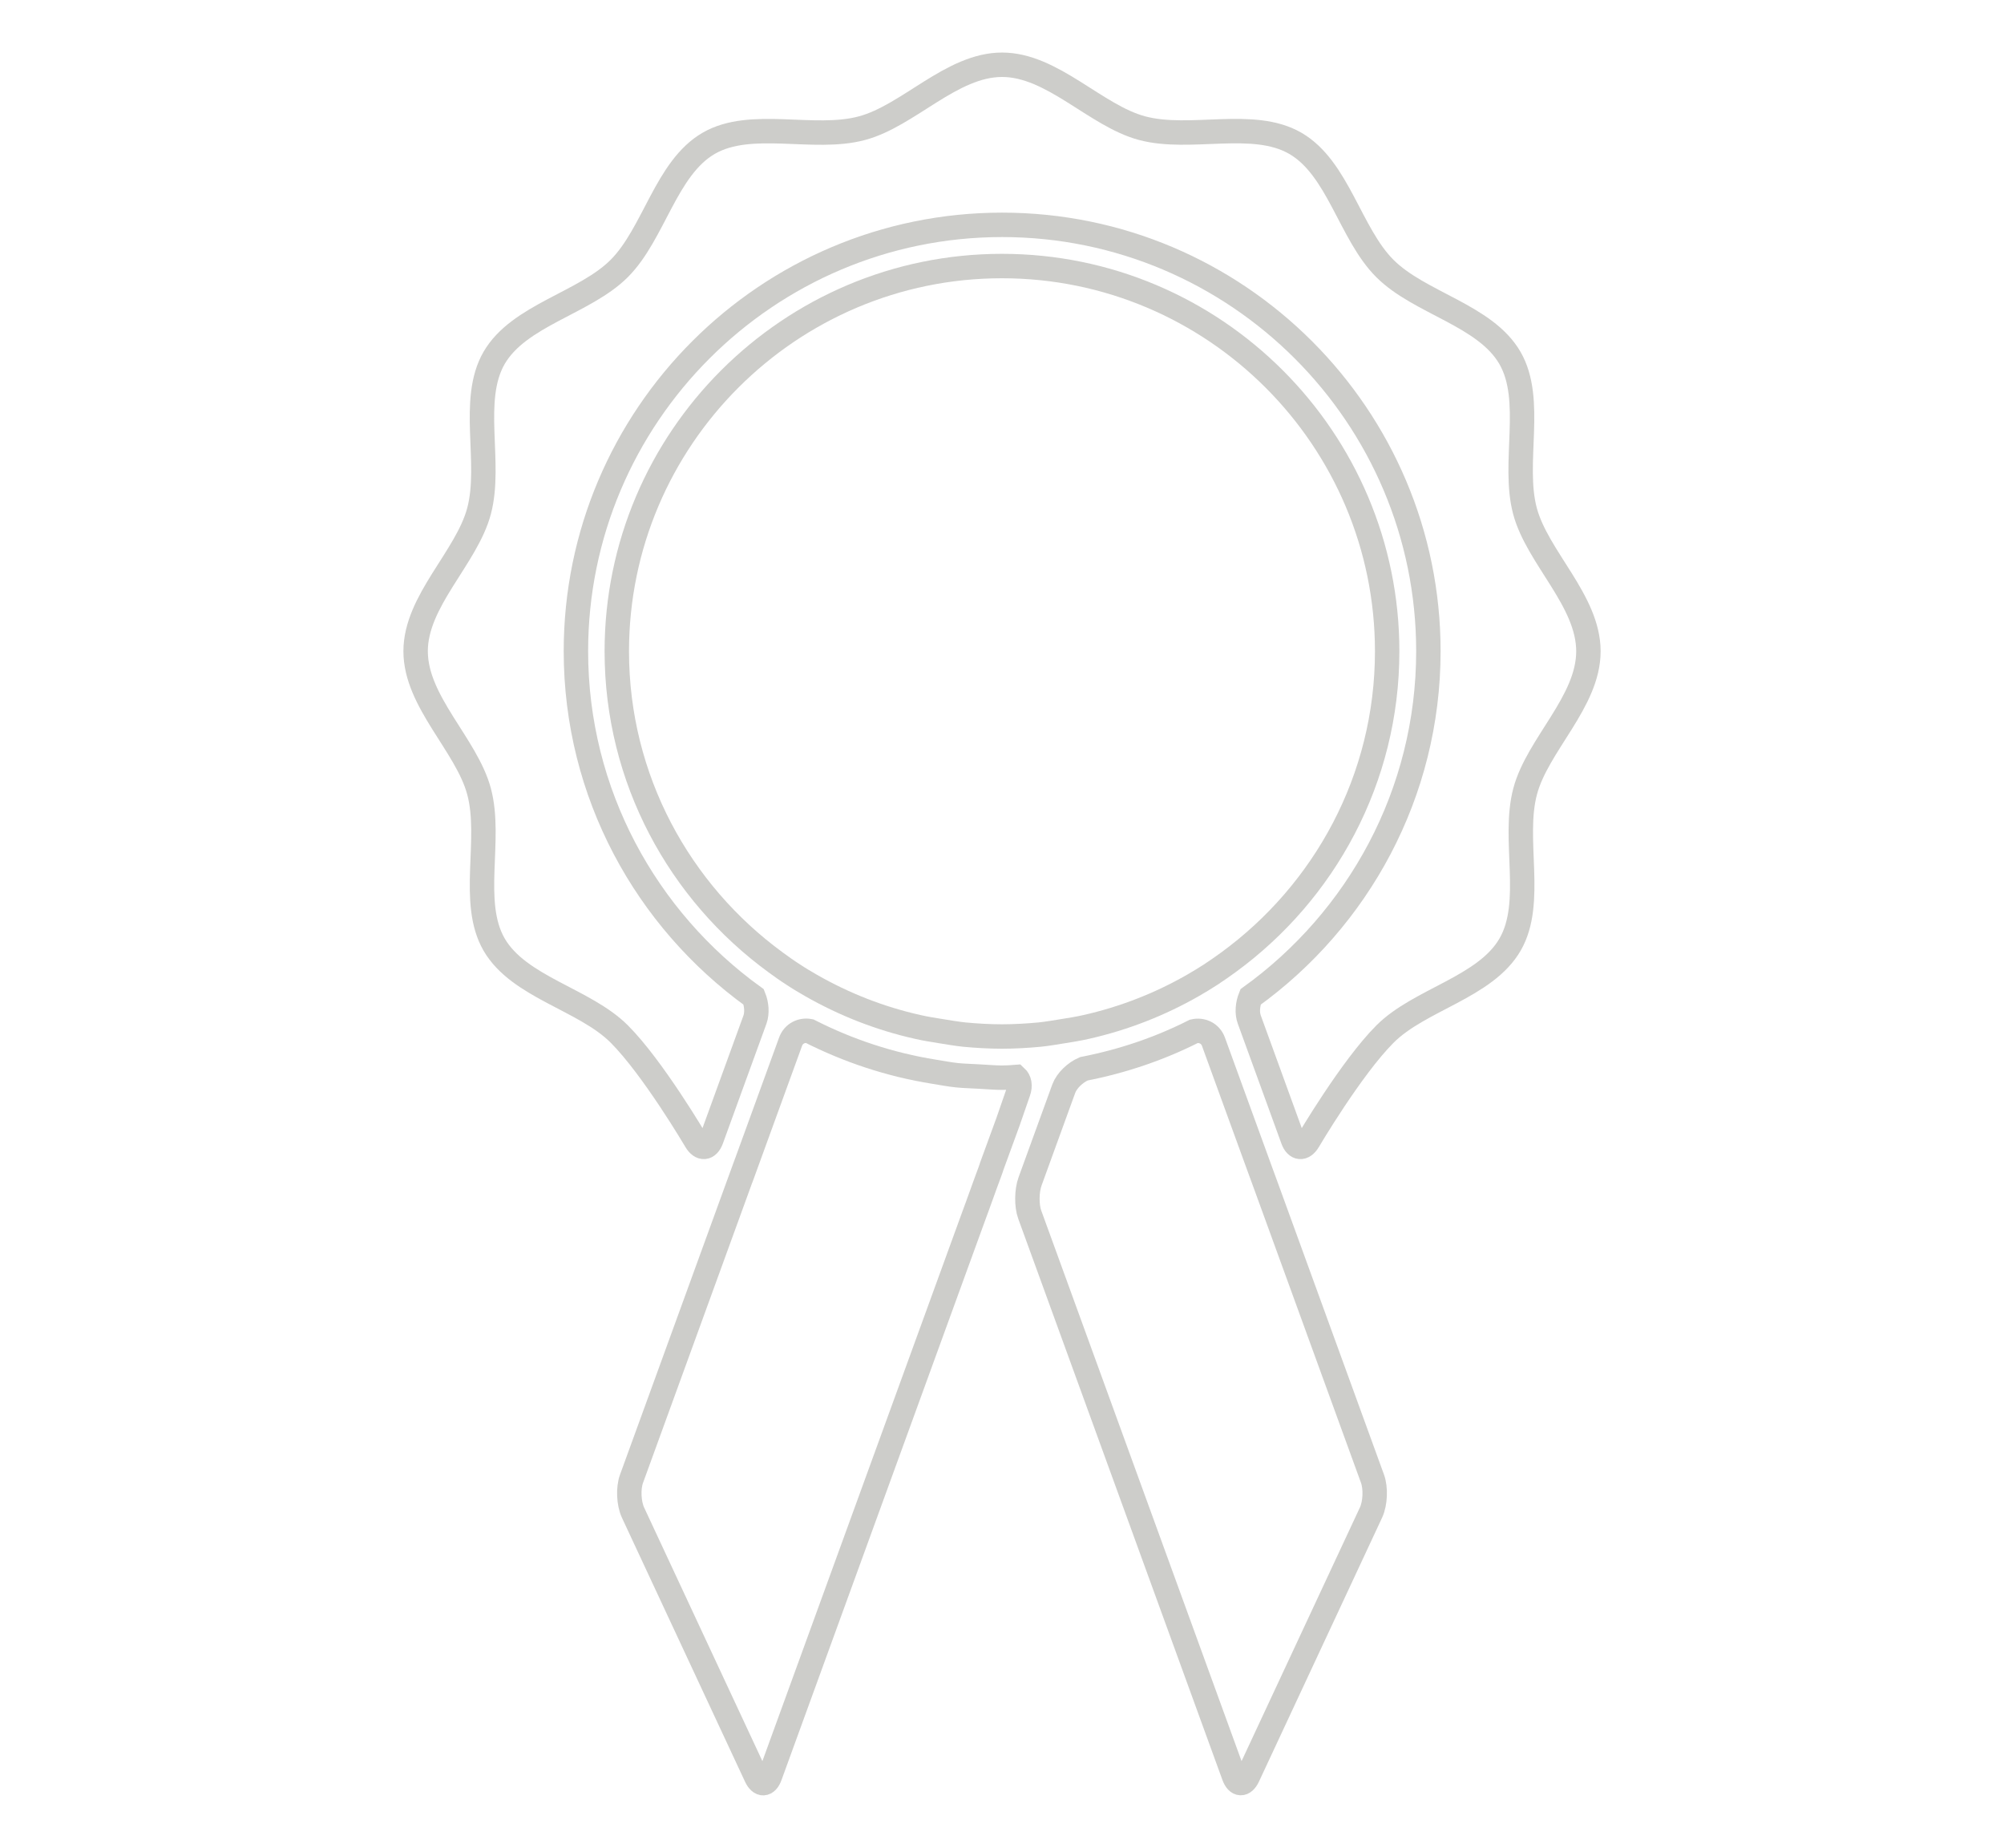
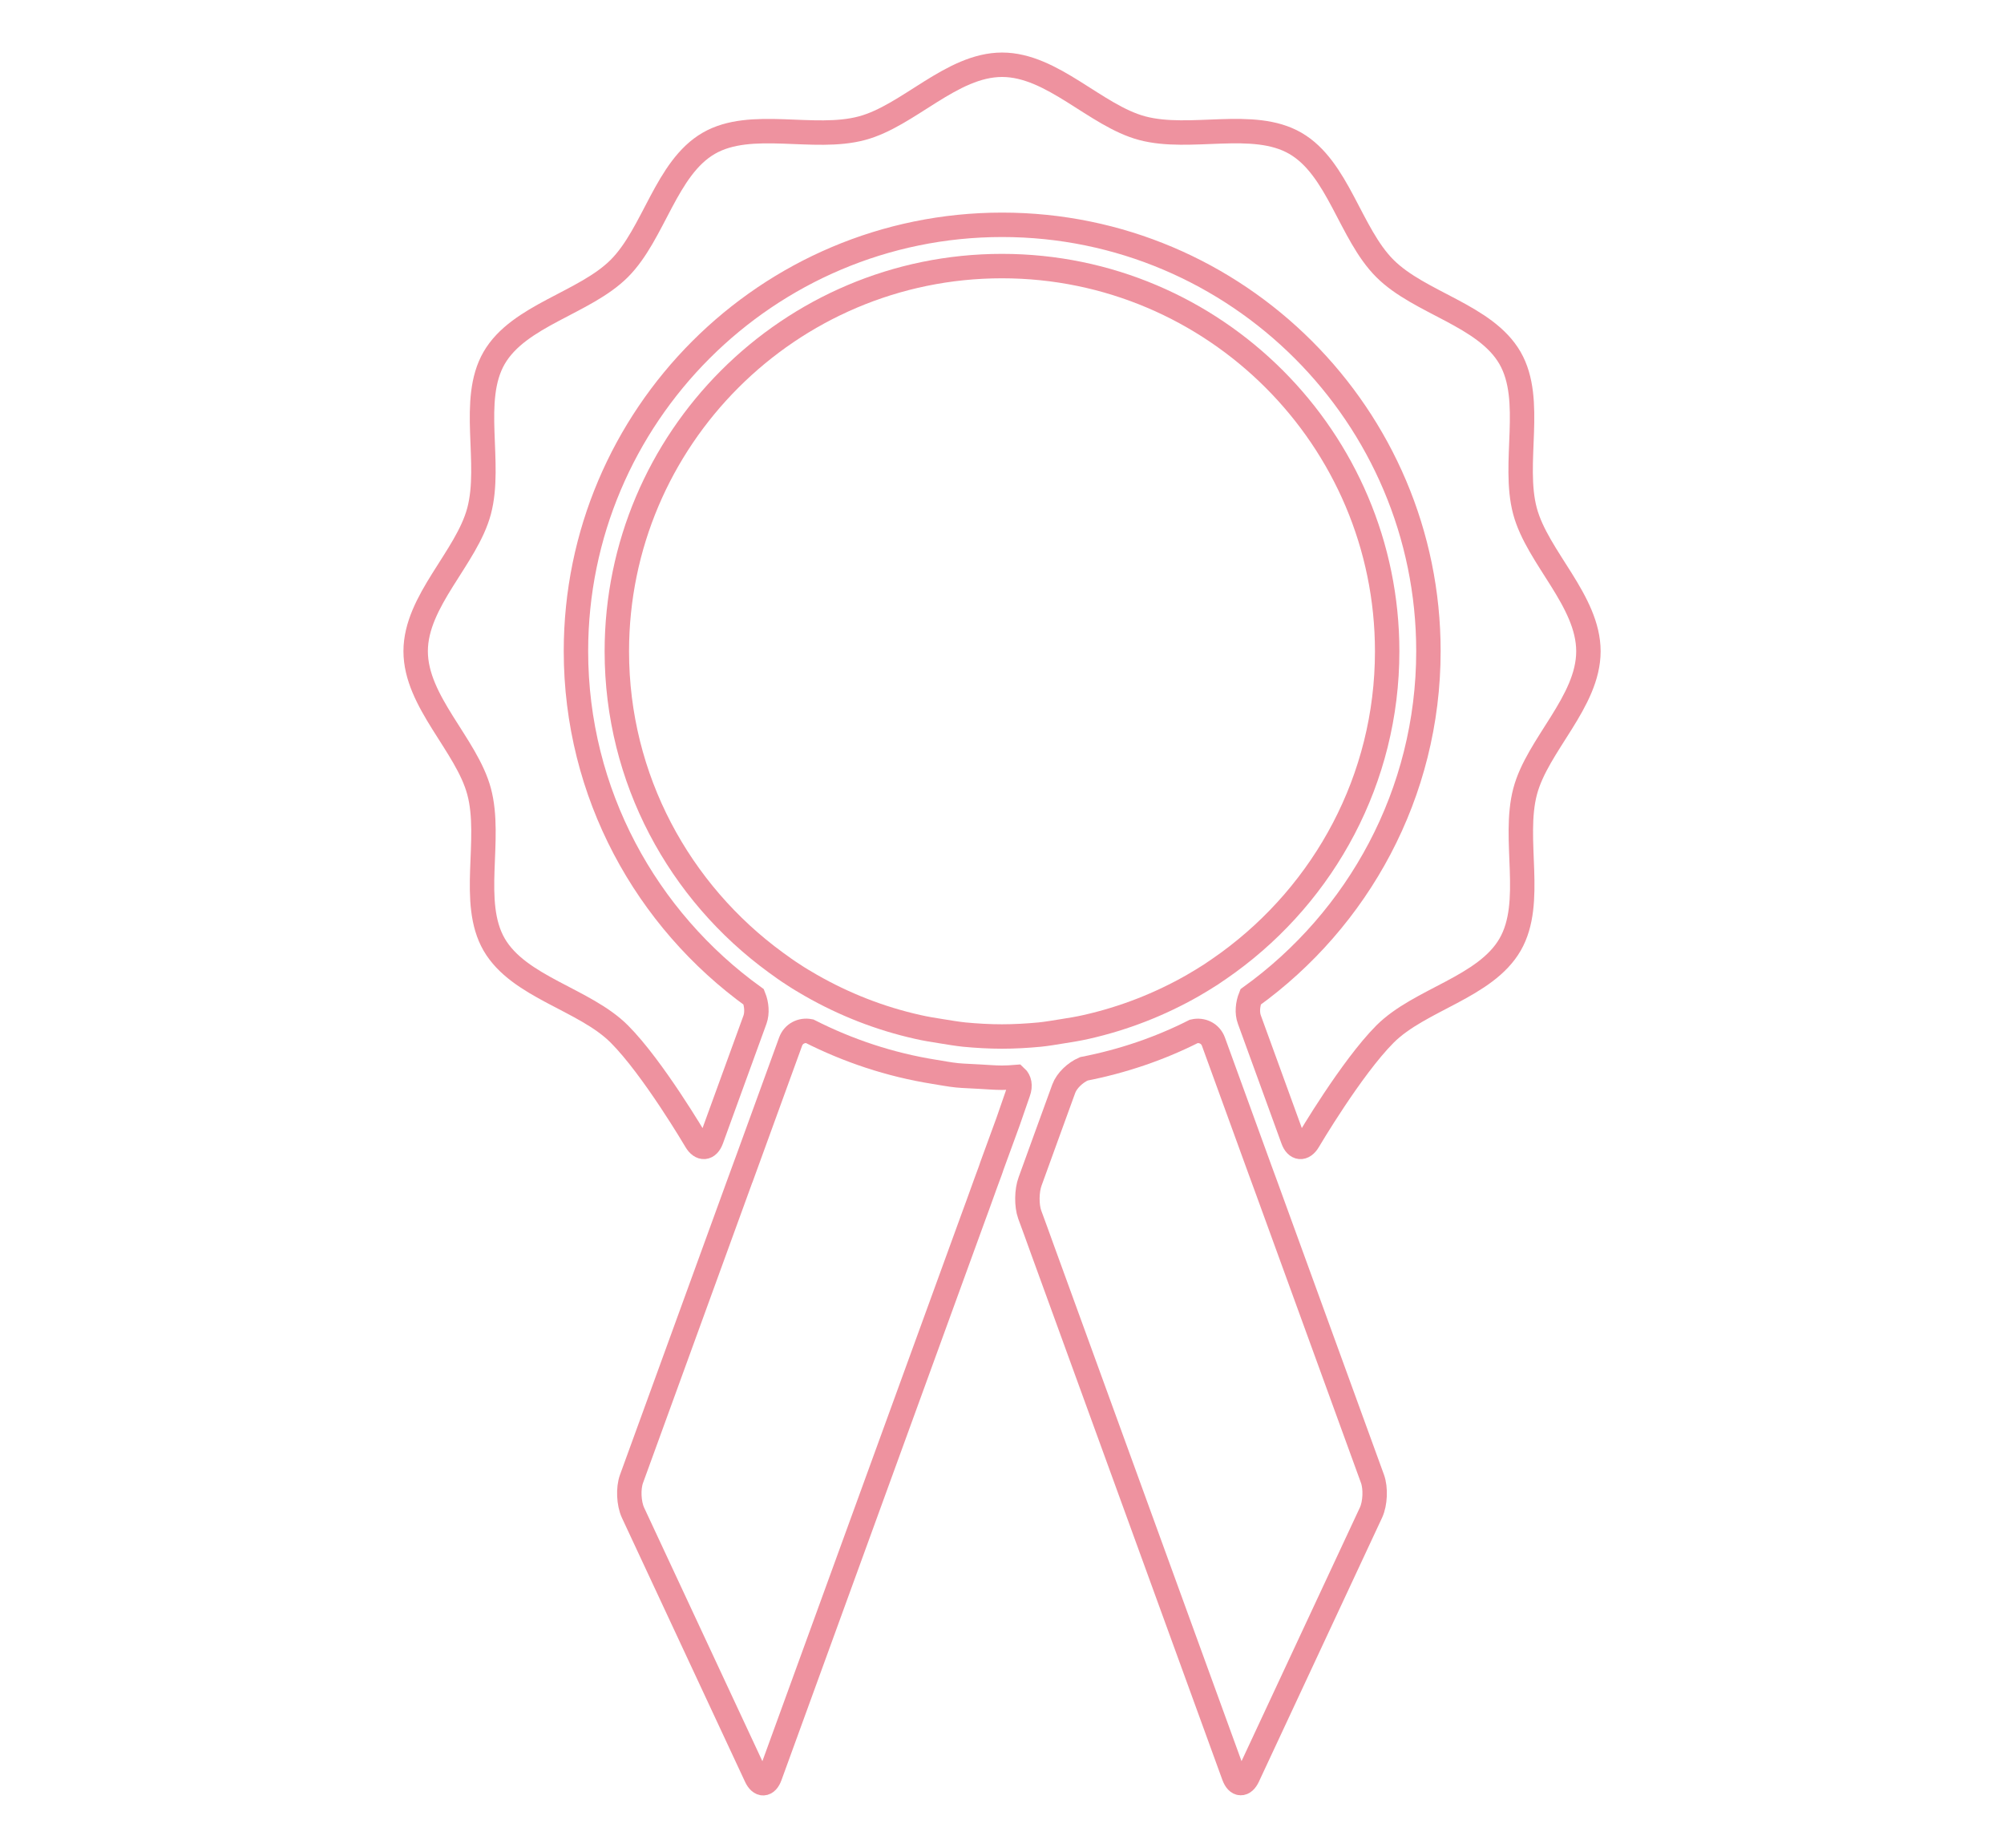
<svg xmlns="http://www.w3.org/2000/svg" version="1.1" id="Layer_1" x="0px" y="0px" width="53.333px" height="49.167px" viewBox="0 0 53.333 49.167" enable-background="new 0 0 53.333 49.167" xml:space="preserve">
-   <path display="none" fill="#CDCDCA" d="M19.488,98.753c-0.065-0.195-0.131-0.455-0.131-0.652c0-0.458,0.196-0.915,0.653-1.371  l23.776-21.229c0.326-0.262,0.653-0.393,0.916-0.393l0.914,0.393L69.327,96.73c0.457,0.393,0.651,0.85,0.651,1.371  c0,0.197-0.063,0.457-0.131,0.652c-0.261,0.72-0.915,1.111-1.827,1.111h-3.788v21.359H50.058v-12.868  c0-0.72-0.589-1.239-1.243-1.239h-8.164c-0.719,0-1.242,0.586-1.242,1.239v12.868H25.105V99.865h-3.789  C20.402,99.865,19.814,99.473,19.488,98.753z" />
-   <path display="none" fill="none" stroke="#CDCDCA" stroke-width="0.65" stroke-miterlimit="10" d="M19.488,98.753  c-0.065-0.194-0.131-0.455-0.131-0.651c0-0.459,0.196-0.915,0.653-1.372l23.776-21.229c0.326-0.262,0.653-0.393,0.916-0.393  l0.914,0.393L69.327,96.73c0.457,0.393,0.651,0.85,0.651,1.372c0,0.196-0.063,0.457-0.131,0.651  c-0.261,0.72-0.915,1.111-1.827,1.111h-3.788v21.359H50.058v-12.867c0-0.721-0.589-1.242-1.243-1.242h-8.164  c-0.719,0-1.242,0.588-1.242,1.242v12.867H25.105V99.865h-3.789C20.402,99.865,19.814,99.473,19.488,98.753z" />
-   <g id="Your_Icon">
-     <path fill="none" stroke="#CDCDCA" stroke-width="0.65" stroke-miterlimit="10" d="M61.477,110.791c0,0-4.061,0.281-8.361,0.521   c-1.6-1.793-1.382-6.299-1.18-8.412c1.676-1.846,3.156-4.189,4.034-6.848c0.091,0.146,0.192,0.275,0.329,0.348   c1.5,0.826,1.127-2.552,1.199-3.977c0.073-1.426,1.127-3.301,0-3.301c-0.305,0-0.526,0.045-0.699,0.108   c-0.207-8.146-2.155-14.491-11.98-14.491c-10.463,0-11.867,6.432-11.994,14.655c-0.164-0.144-0.455-0.272-0.986-0.272   c-1.127,0-0.075,1.875,0,3.301c0.074,1.425-0.299,4.803,1.201,3.977c0.221-0.122,0.371-0.361,0.475-0.67   c0.802,2.715,2.221,5.116,3.867,7.016c0.209,2.031,0.48,6.713-1.151,8.555c-4.323-0.235-8.368-0.51-8.368-0.51   c-3.979,0-7.204,3.224-7.204,7.201v3.602H68.68v-3.602C68.68,114.016,65.454,110.791,61.477,110.791z" />
+   <path display="none" fill="#CDCDCA" d="M19.488,98.753c-0.065-0.195-0.131-0.455-0.131-0.652c0-0.458,0.196-0.915,0.653-1.371  l23.776-21.229c0.326-0.262,0.653-0.394,0.916-0.394l0.914,0.394L69.327,96.73c0.457,0.393,0.651,0.85,0.651,1.371  c0,0.197-0.063,0.457-0.131,0.652c-0.261,0.72-0.915,1.111-1.827,1.111h-3.788v21.358H50.058v-12.868  c0-0.721-0.589-1.238-1.243-1.238h-8.164c-0.719,0-1.242,0.586-1.242,1.238v12.868H25.105V99.865h-3.789  C20.402,99.865,19.814,99.473,19.488,98.753z" />
+   <path display="none" fill="none" stroke="#CDCDCA" stroke-width="0.65" stroke-miterlimit="10" d="M19.488,98.753  c-0.065-0.194-0.131-0.455-0.131-0.651c0-0.459,0.196-0.915,0.653-1.372l23.776-21.229c0.326-0.262,0.653-0.394,0.916-0.394  l0.914,0.394L69.327,96.73c0.457,0.393,0.651,0.85,0.651,1.372c0,0.196-0.063,0.457-0.131,0.651  c-0.261,0.72-0.915,1.111-1.827,1.111h-3.788v21.358H50.058v-12.867c0-0.722-0.589-1.241-1.243-1.241h-8.164  c-0.719,0-1.242,0.588-1.242,1.241v12.867H25.105V99.865h-3.789C20.402,99.865,19.814,99.473,19.488,98.753z" />
+   <g id="Your_Icon" display="none">
+     <path display="inline" fill="none" stroke="#CDCDCA" stroke-width="0.65" stroke-miterlimit="10" d="M61.477,110.791   c0,0-4.061,0.281-8.361,0.521c-1.6-1.793-1.382-6.299-1.18-8.412c1.676-1.846,3.156-4.189,4.034-6.848   c0.091,0.146,0.192,0.275,0.329,0.348c1.5,0.826,1.127-2.552,1.199-3.977c0.072-1.426,1.127-3.301,0-3.301   c-0.306,0-0.526,0.045-0.699,0.107c-0.207-8.146-2.155-14.49-11.98-14.49c-10.463,0-11.867,6.432-11.994,14.654   c-0.164-0.145-0.455-0.271-0.986-0.271c-1.127,0-0.074,1.875,0,3.301c0.074,1.425-0.299,4.803,1.201,3.977   c0.222-0.122,0.371-0.361,0.476-0.67c0.802,2.715,2.221,5.116,3.866,7.016c0.209,2.031,0.48,6.713-1.15,8.555   c-4.322-0.234-8.368-0.51-8.368-0.51c-3.979,0-7.204,3.225-7.204,7.201v3.602H68.68v-3.602   C68.68,114.016,65.454,110.791,61.477,110.791z" />
  </g>
  <g id="Your_Icon_1_" display="none">
-     <path display="inline" fill="#CDCDCA" d="M61.477,110.791c0,0-4.061,0.281-8.361,0.521c-1.6-1.793-1.382-6.299-1.18-8.412   c1.676-1.844,3.156-4.189,4.034-6.85c0.091,0.148,0.192,0.277,0.329,0.35c1.5,0.826,1.127-2.553,1.199-3.977   c0.073-1.426,1.127-3.301,0-3.301c-0.305,0-0.526,0.045-0.699,0.108c-0.207-8.146-2.155-14.491-11.98-14.491   c-10.463,0-11.867,6.432-11.994,14.655c-0.164-0.144-0.455-0.272-0.986-0.272c-1.127,0-0.075,1.875,0,3.301   c0.074,1.424-0.299,4.803,1.201,3.977c0.221-0.121,0.371-0.361,0.475-0.67c0.802,2.715,2.221,5.115,3.867,7.016   c0.209,2.031,0.48,6.713-1.151,8.555c-4.323-0.235-8.368-0.512-8.368-0.512c-3.979,0-7.204,3.226-7.204,7.203v3.602H68.68v-3.602   C68.68,114.016,65.454,110.791,61.477,110.791z" />
+     <path display="inline" fill="#CDCDCA" d="M61.477,110.791c0,0-4.061,0.281-8.361,0.521c-1.6-1.793-1.382-6.299-1.18-8.412   c1.676-1.844,3.156-4.189,4.034-6.85c0.091,0.148,0.192,0.277,0.329,0.35c1.5,0.826,1.127-2.553,1.199-3.977   c0.072-1.426,1.127-3.301,0-3.301c-0.306,0-0.526,0.045-0.699,0.107c-0.207-8.146-2.155-14.49-11.98-14.49   c-10.463,0-11.867,6.432-11.994,14.654c-0.164-0.145-0.455-0.271-0.986-0.271c-1.127,0-0.074,1.875,0,3.301   c0.074,1.424-0.299,4.803,1.201,3.977c0.222-0.121,0.371-0.361,0.476-0.67c0.802,2.715,2.221,5.115,3.866,7.016   c0.209,2.031,0.48,6.713-1.15,8.555c-4.322-0.234-8.368-0.512-8.368-0.512c-3.979,0-7.204,3.227-7.204,7.203v3.602H68.68v-3.602   C68.68,114.016,65.454,110.791,61.477,110.791z" />
  </g>
-   <path display="none" fill="none" stroke="#CDCDCA" stroke-width="0.65" stroke-miterlimit="10" d="M63.1,94.68H48.155V79.735  c0-2.192-1.568-3.985-3.486-3.985s-3.487,1.793-3.487,3.985V94.68H26.235c-2.192,0-3.985,1.569-3.985,3.487s1.793,3.486,3.985,3.486  H41.18v14.944c0,2.192,1.568,3.985,3.486,3.985s3.487-1.793,3.487-3.985v-14.944H63.1c2.191,0,3.984-1.568,3.984-3.486  S65.292,94.68,63.1,94.68z" />
-   <path display="none" fill="#CDCDCA" d="M63.1,94.68H48.155V79.736c0-2.193-1.568-3.986-3.486-3.986s-3.487,1.793-3.487,3.986V94.68  H26.235c-2.192,0-3.985,1.569-3.985,3.485c0,1.92,1.793,3.488,3.985,3.488H41.18V116.6c0,2.19,1.568,3.983,3.486,3.983  s3.487-1.793,3.487-3.983v-14.944H63.1c2.191,0,3.984-1.568,3.984-3.488C67.084,96.25,65.292,94.68,63.1,94.68z" />
+   <path display="none" fill="none" stroke="#CDCDCA" stroke-width="0.65" stroke-miterlimit="10" d="M63.1,94.68H48.155V79.735  c0-2.192-1.568-3.985-3.486-3.985s-3.486,1.793-3.486,3.985V94.68H26.235c-2.192,0-3.985,1.569-3.985,3.487s1.793,3.485,3.985,3.485  H41.18v14.944c0,2.191,1.568,3.984,3.486,3.984s3.486-1.793,3.486-3.984v-14.944H63.1c2.191,0,3.984-1.567,3.984-3.485  S65.292,94.68,63.1,94.68z" />
+   <path display="none" fill="#CDCDCA" d="M63.1,94.68H48.155V79.736c0-2.193-1.568-3.986-3.486-3.986s-3.486,1.793-3.486,3.986V94.68  H26.235c-2.192,0-3.985,1.569-3.985,3.485c0,1.92,1.793,3.487,3.985,3.487H41.18V116.6c0,2.19,1.568,3.983,3.486,3.983  s3.486-1.793,3.486-3.983v-14.944H63.1c2.191,0,3.984-1.568,3.984-3.488C67.084,96.25,65.292,94.68,63.1,94.68z" />
  <g>
-     <path fill="none" stroke="#CDCDCA" stroke-width="0.65" stroke-miterlimit="10" d="M42.273,17.33c0-1.345-1.356-2.492-1.688-3.73   c-0.342-1.282,0.248-2.952-0.4-4.075c-0.658-1.14-2.406-1.457-3.33-2.382c-0.925-0.924-1.243-2.672-2.383-3.33   c-1.124-0.65-2.794-0.061-4.075-0.402c-1.239-0.33-2.387-1.688-3.729-1.688c-1.344,0-2.49,1.357-3.73,1.688   c-1.281,0.344-2.952-0.248-4.075,0.401c-1.139,0.657-1.458,2.405-2.382,3.331c-0.924,0.924-2.672,1.242-3.332,2.382   c-0.648,1.122-0.059,2.793-0.4,4.074c-0.33,1.239-1.688,2.388-1.688,3.729c0,1.344,1.355,2.491,1.688,3.73   c0.344,1.281-0.248,2.951,0.4,4.074c0.66,1.14,2.408,1.457,3.332,2.382c0.896,0.896,2.04,2.842,2.04,2.842   c0.136,0.229,0.319,0.213,0.411-0.037l0.58-1.595l0.58-1.594c0.062-0.176,0.045-0.408-0.034-0.602   c-2.86-2.062-4.731-5.414-4.731-9.201c0-6.256,5.088-11.344,11.342-11.344c6.256,0,11.345,5.088,11.345,11.344   c0,3.787-1.872,7.141-4.733,9.201c-0.078,0.192-0.099,0.424-0.033,0.602l0.58,1.594l0.58,1.595c0.09,0.25,0.275,0.267,0.411,0.037   c0,0,1.144-1.944,2.04-2.841c0.924-0.924,2.672-1.243,3.33-2.383c0.648-1.123,0.059-2.793,0.4-4.074   C40.917,19.819,42.273,18.673,42.273,17.33z" />
-     <path fill="none" stroke="#CDCDCA" stroke-width="0.65" stroke-miterlimit="10" d="M32.833,29.201l-0.539-1.482   c-0.08-0.221-0.303-0.327-0.521-0.277c-0.912,0.461-1.895,0.796-2.927,0.997c-0.228,0.097-0.456,0.312-0.536,0.53l-0.448,1.232   l-0.448,1.233c-0.092,0.249-0.096,0.646-0.01,0.884c0.088,0.237,0.232,0.635,0.323,0.887l5.112,14.049   c0.092,0.25,0.259,0.256,0.371,0.016l3.279-7.027c0.111-0.242,0.129-0.645,0.038-0.895l-2.823-7.758   c-0.045-0.123-0.105-0.289-0.166-0.453l0,0L32.833,29.201z" />
-     <path fill="none" stroke="#CDCDCA" stroke-width="0.65" stroke-miterlimit="10" d="M26.23,31.488   c0.032-0.09,0.074-0.203,0.118-0.32l0.027-0.076l0.021-0.065c0.045-0.12,0.089-0.239,0.122-0.334   c0.081-0.219,0.222-0.604,0.312-0.854l0.271-0.783c0.062-0.17,0.028-0.316-0.062-0.398c-0.123,0.01-0.248,0.018-0.373,0.018   c-0.203,0-0.4-0.021-0.601-0.03c-0.198-0.013-0.399-0.015-0.593-0.035c-0.208-0.021-0.41-0.062-0.615-0.094   c-1.176-0.188-2.288-0.56-3.314-1.081c-0.211-0.04-0.424,0.066-0.502,0.279l-1.246,3.425h-0.002   c-0.06,0.163-0.119,0.329-0.164,0.452l-2.823,7.758c-0.091,0.25-0.073,0.652,0.039,0.895l3.278,7.028   c0.112,0.239,0.279,0.233,0.369-0.017l5.113-14.049c0.092-0.25,0.236-0.648,0.323-0.887l0.086-0.234   C26.09,31.876,26.174,31.645,26.23,31.488z" />
-     <path fill="none" stroke="#CDCDCA" stroke-width="0.65" stroke-miterlimit="10" d="M24.426,27.326   c0.203,0.047,0.412,0.08,0.621,0.113c0.203,0.032,0.406,0.068,0.613,0.09c0.33,0.031,0.666,0.051,1.006,0.051   c0.338,0,0.674-0.02,1.006-0.051c0.207-0.021,0.408-0.058,0.613-0.09c0.209-0.033,0.416-0.066,0.621-0.113   c1.012-0.228,1.967-0.604,2.842-1.105c0.162-0.094,0.319-0.188,0.476-0.29c0.157-0.103,0.312-0.212,0.464-0.322   c2.557-1.866,4.229-4.877,4.229-8.278c0-5.654-4.599-10.252-10.252-10.252c-5.651,0-10.25,4.598-10.25,10.252   c0,3.401,1.672,6.412,4.229,8.278c0.151,0.11,0.306,0.222,0.464,0.322c0.154,0.103,0.312,0.196,0.475,0.29   C22.459,26.722,23.413,27.1,24.426,27.326z" />
+     <path fill="none" stroke="#EE929F" stroke-width="0.65" stroke-miterlimit="10" d="M42.273,17.33c0-1.345-1.356-2.492-1.688-3.73   c-0.342-1.282,0.248-2.952-0.399-4.075c-0.658-1.14-2.406-1.457-3.33-2.382c-0.925-0.924-1.243-2.672-2.383-3.33   c-1.124-0.65-2.794-0.061-4.075-0.402c-1.238-0.33-2.387-1.688-3.729-1.688c-1.344,0-2.49,1.357-3.73,1.688   c-1.281,0.344-2.952-0.248-4.075,0.401c-1.139,0.657-1.458,2.405-2.382,3.331c-0.924,0.924-2.672,1.242-3.332,2.382   c-0.648,1.122-0.059,2.793-0.4,4.074c-0.33,1.239-1.688,2.388-1.688,3.729c0,1.344,1.355,2.491,1.688,3.73   c0.344,1.281-0.248,2.951,0.4,4.074c0.66,1.14,2.408,1.457,3.332,2.382c0.896,0.896,2.04,2.842,2.04,2.842   c0.136,0.229,0.319,0.213,0.411-0.037l0.58-1.595l0.58-1.594c0.062-0.176,0.045-0.408-0.034-0.603   c-2.86-2.062-4.731-5.414-4.731-9.201c0-6.256,5.088-11.344,11.342-11.344c6.255,0,11.345,5.088,11.345,11.344   c0,3.787-1.872,7.141-4.733,9.201c-0.077,0.192-0.099,0.425-0.032,0.603l0.58,1.594l0.58,1.595c0.09,0.25,0.274,0.267,0.41,0.037   c0,0,1.145-1.944,2.04-2.841c0.925-0.924,2.673-1.243,3.33-2.383c0.647-1.124,0.06-2.793,0.399-4.074   C40.917,19.819,42.273,18.673,42.273,17.33z" />
+     <path fill="none" stroke="#EE929F" stroke-width="0.65" stroke-miterlimit="10" d="M32.833,29.201l-0.539-1.482   c-0.08-0.221-0.303-0.326-0.521-0.276c-0.912,0.461-1.896,0.796-2.927,0.997c-0.229,0.098-0.456,0.312-0.536,0.529l-0.448,1.232   l-0.447,1.233c-0.093,0.249-0.097,0.646-0.011,0.884c0.089,0.237,0.232,0.635,0.323,0.887l5.111,14.049   c0.093,0.25,0.26,0.256,0.371,0.017l3.279-7.026c0.111-0.242,0.129-0.646,0.038-0.896l-2.823-7.759   c-0.045-0.123-0.104-0.289-0.166-0.452l0,0L32.833,29.201z" />
+     <path fill="none" stroke="#EE929F" stroke-width="0.65" stroke-miterlimit="10" d="M26.23,31.488   c0.032-0.09,0.074-0.203,0.118-0.32l0.027-0.076l0.021-0.064c0.045-0.119,0.089-0.238,0.122-0.334   c0.081-0.219,0.222-0.604,0.312-0.854l0.271-0.783c0.062-0.17,0.028-0.316-0.062-0.398c-0.123,0.01-0.248,0.018-0.373,0.018   c-0.203,0-0.4-0.02-0.601-0.029c-0.198-0.014-0.399-0.016-0.593-0.035c-0.208-0.021-0.41-0.062-0.615-0.094   c-1.176-0.188-2.288-0.561-3.314-1.081c-0.211-0.04-0.424,0.065-0.502,0.278l-1.246,3.426h-0.002   c-0.06,0.162-0.119,0.328-0.164,0.451l-2.823,7.759c-0.091,0.25-0.073,0.651,0.039,0.896l3.278,7.027   c0.112,0.239,0.279,0.232,0.369-0.018l5.113-14.049c0.092-0.25,0.236-0.647,0.323-0.887l0.086-0.234   C26.09,31.876,26.174,31.645,26.23,31.488z" />
+     <path fill="none" stroke="#EE929F" stroke-width="0.65" stroke-miterlimit="10" d="M24.426,27.326   c0.203,0.047,0.412,0.08,0.621,0.113c0.203,0.032,0.406,0.068,0.613,0.09c0.33,0.031,0.666,0.051,1.006,0.051   c0.338,0,0.674-0.02,1.006-0.051c0.207-0.021,0.408-0.058,0.613-0.09c0.209-0.033,0.416-0.066,0.621-0.113   c1.012-0.228,1.967-0.604,2.842-1.104c0.162-0.095,0.318-0.188,0.476-0.29c0.157-0.104,0.312-0.213,0.464-0.322   c2.557-1.866,4.229-4.877,4.229-8.278c0-5.654-4.599-10.252-10.251-10.252c-5.651,0-10.25,4.598-10.25,10.252   c0,3.401,1.672,6.412,4.229,8.278c0.151,0.109,0.306,0.223,0.464,0.322c0.154,0.104,0.312,0.195,0.475,0.29   C22.459,26.722,23.413,27.1,24.426,27.326z" />
  </g>
-   <g>
-     <path fill="#CDCDCA" d="M-33.477,60.578c0-1.344-1.356-2.49-1.688-3.729c-0.342-1.283,0.248-2.953-0.4-4.076   c-0.658-1.139-2.406-1.457-3.33-2.381c-0.925-0.924-1.243-2.672-2.383-3.332c-1.124-0.648-2.794-0.059-4.075-0.4   c-1.239-0.332-2.387-1.688-3.729-1.688c-1.344,0-2.49,1.355-3.73,1.688c-1.281,0.344-2.952-0.248-4.075,0.4   c-1.139,0.658-1.458,2.408-2.382,3.332c-0.924,0.922-2.672,1.242-3.332,2.381c-0.648,1.123-0.059,2.793-0.4,4.076   c-0.33,1.238-1.688,2.385-1.688,3.729s1.355,2.49,1.688,3.729c0.344,1.283-0.248,2.953,0.4,4.076   c0.66,1.14,2.408,1.457,3.332,2.381c0.896,0.896,2.04,2.843,2.04,2.843c0.136,0.229,0.319,0.212,0.411-0.038l0.58-1.594l0.58-1.594   c0.062-0.176,0.045-0.409-0.034-0.602c-2.86-2.062-4.731-5.414-4.731-9.201c0-6.256,5.088-11.344,11.342-11.344   c6.256,0,11.345,5.088,11.345,11.344c0,3.787-1.872,7.141-4.733,9.201c-0.078,0.191-0.099,0.424-0.033,0.602l0.58,1.594l0.58,1.594   c0.09,0.25,0.275,0.27,0.411,0.038c0,0,1.144-1.944,2.04-2.842c0.924-0.925,2.672-1.243,3.33-2.382   c0.648-1.123,0.059-2.795,0.4-4.076C-34.833,63.068-33.477,61.921-33.477,60.578z" />
-     <path fill="#CDCDCA" d="M-42.917,72.449l-0.539-1.48c-0.08-0.223-0.303-0.327-0.521-0.277c-0.912,0.46-1.895,0.795-2.927,0.997   c-0.228,0.097-0.456,0.312-0.536,0.53l-0.448,1.232l-0.448,1.233c-0.092,0.249-0.096,0.646-0.01,0.884   c0.088,0.237,0.232,0.635,0.323,0.887l5.112,14.049c0.092,0.25,0.259,0.256,0.371,0.016l3.279-7.027   c0.111-0.242,0.129-0.645,0.038-0.895l-2.823-7.758c-0.045-0.125-0.105-0.289-0.166-0.453l0,0L-42.917,72.449z" />
-     <path fill="#CDCDCA" d="M-49.52,74.738c0.032-0.09,0.074-0.203,0.118-0.32l0.027-0.078l0.021-0.063   c0.045-0.122,0.089-0.241,0.122-0.334c0.081-0.219,0.222-0.604,0.312-0.854l0.271-0.785c0.062-0.168,0.028-0.314-0.062-0.395   c-0.123,0.006-0.248,0.014-0.373,0.014c-0.203,0-0.4-0.02-0.601-0.029c-0.198-0.012-0.399-0.014-0.593-0.034   c-0.208-0.021-0.41-0.062-0.615-0.094c-1.176-0.19-2.288-0.56-3.314-1.082c-0.211-0.04-0.424,0.067-0.502,0.28l-1.246,3.425h-0.002   c-0.06,0.163-0.119,0.329-0.164,0.452l-2.823,7.758c-0.091,0.25-0.073,0.652,0.039,0.895l3.278,7.028   c0.112,0.241,0.279,0.233,0.369-0.017l5.113-14.049c0.092-0.25,0.236-0.648,0.323-0.887l0.086-0.234   C-49.66,75.126-49.576,74.895-49.52,74.738z" />
-     <path fill="#CDCDCA" d="M-51.324,70.576c0.203,0.047,0.412,0.08,0.621,0.112c0.203,0.032,0.406,0.069,0.613,0.091   c0.33,0.031,0.666,0.051,1.006,0.051c0.338,0,0.674-0.02,1.006-0.051c0.207-0.021,0.408-0.059,0.613-0.091   c0.209-0.032,0.416-0.065,0.621-0.112c1.012-0.228,1.967-0.604,2.842-1.105c0.162-0.094,0.319-0.188,0.476-0.29   c0.157-0.103,0.312-0.212,0.464-0.323c2.557-1.865,4.229-4.877,4.229-8.277c0-5.654-4.599-10.252-10.252-10.252   c-5.651,0-10.25,4.598-10.25,10.252c0,3.4,1.672,6.412,4.229,8.277c0.151,0.111,0.306,0.221,0.464,0.323   c0.154,0.103,0.312,0.196,0.475,0.29C-53.291,69.972-52.337,70.349-51.324,70.576z" />
+   <g display="none">
+     <path display="inline" fill="#CDCDCA" d="M-33.477,60.578c0-1.344-1.356-2.49-1.688-3.729c-0.342-1.283,0.248-2.953-0.4-4.076   c-0.658-1.139-2.406-1.457-3.33-2.381c-0.925-0.924-1.243-2.672-2.383-3.332c-1.124-0.648-2.794-0.059-4.075-0.4   c-1.239-0.332-2.387-1.688-3.729-1.688c-1.344,0-2.49,1.355-3.73,1.688c-1.281,0.344-2.952-0.248-4.075,0.4   c-1.139,0.658-1.458,2.408-2.382,3.332c-0.924,0.922-2.672,1.242-3.332,2.381c-0.648,1.123-0.059,2.793-0.4,4.076   c-0.33,1.238-1.688,2.385-1.688,3.729s1.355,2.49,1.688,3.729c0.344,1.282-0.248,2.952,0.4,4.075   c0.66,1.141,2.408,1.457,3.332,2.382c0.896,0.896,2.04,2.843,2.04,2.843c0.136,0.229,0.319,0.212,0.411-0.038l0.58-1.594   l0.58-1.595c0.062-0.176,0.045-0.408-0.034-0.602c-2.86-2.062-4.731-5.414-4.731-9.201c0-6.256,5.088-11.344,11.342-11.344   c6.256,0,11.345,5.088,11.345,11.344c0,3.787-1.872,7.141-4.733,9.201c-0.078,0.191-0.099,0.424-0.033,0.602l0.58,1.595l0.58,1.594   c0.09,0.25,0.275,0.271,0.411,0.038c0,0,1.144-1.943,2.04-2.842c0.924-0.926,2.672-1.243,3.33-2.383   c0.648-1.123,0.059-2.795,0.4-4.075C-34.833,63.068-33.477,61.921-33.477,60.578z" />
+     <path display="inline" fill="#CDCDCA" d="M-42.917,72.449l-0.539-1.48c-0.08-0.223-0.303-0.326-0.521-0.276   c-0.912,0.46-1.895,0.795-2.927,0.997c-0.228,0.098-0.456,0.312-0.536,0.529l-0.448,1.232l-0.448,1.233   c-0.092,0.249-0.096,0.646-0.01,0.884c0.088,0.237,0.232,0.635,0.323,0.887l5.112,14.049c0.092,0.25,0.259,0.256,0.371,0.017   l3.279-7.026c0.111-0.242,0.129-0.646,0.038-0.896l-2.823-7.759c-0.045-0.125-0.105-0.289-0.166-0.453l0,0L-42.917,72.449z" />
+     <path display="inline" fill="#CDCDCA" d="M-49.52,74.738c0.032-0.09,0.074-0.203,0.118-0.32l0.027-0.078l0.021-0.062   c0.045-0.122,0.089-0.24,0.122-0.334c0.081-0.219,0.222-0.604,0.312-0.854l0.271-0.785c0.062-0.168,0.028-0.314-0.062-0.395   c-0.123,0.006-0.248,0.014-0.373,0.014c-0.203,0-0.4-0.021-0.601-0.029c-0.198-0.012-0.399-0.014-0.593-0.034   c-0.208-0.021-0.41-0.062-0.615-0.094c-1.176-0.19-2.288-0.56-3.314-1.082c-0.211-0.04-0.424,0.067-0.502,0.28l-1.246,3.425h-0.002   c-0.06,0.163-0.119,0.329-0.164,0.452l-2.823,7.758c-0.091,0.25-0.073,0.652,0.039,0.895l3.278,7.028   c0.112,0.241,0.279,0.233,0.369-0.017l5.113-14.049c0.092-0.25,0.236-0.648,0.323-0.888l0.086-0.233   C-49.66,75.126-49.576,74.895-49.52,74.738z" />
+     <path display="inline" fill="#CDCDCA" d="M-51.324,70.576c0.203,0.047,0.412,0.08,0.621,0.112c0.203,0.032,0.406,0.069,0.613,0.091   c0.33,0.031,0.666,0.051,1.006,0.051c0.338,0,0.674-0.02,1.006-0.051c0.207-0.021,0.408-0.059,0.613-0.091   c0.209-0.032,0.416-0.065,0.621-0.112c1.012-0.228,1.967-0.604,2.842-1.104c0.162-0.095,0.319-0.188,0.476-0.29   c0.157-0.104,0.312-0.213,0.464-0.323c2.557-1.864,4.229-4.877,4.229-8.276c0-5.654-4.599-10.252-10.252-10.252   c-5.651,0-10.25,4.598-10.25,10.252c0,3.399,1.672,6.412,4.229,8.276c0.151,0.11,0.306,0.222,0.464,0.323   c0.154,0.104,0.312,0.195,0.475,0.29C-53.291,69.972-52.337,70.349-51.324,70.576z" />
  </g>
</svg>
